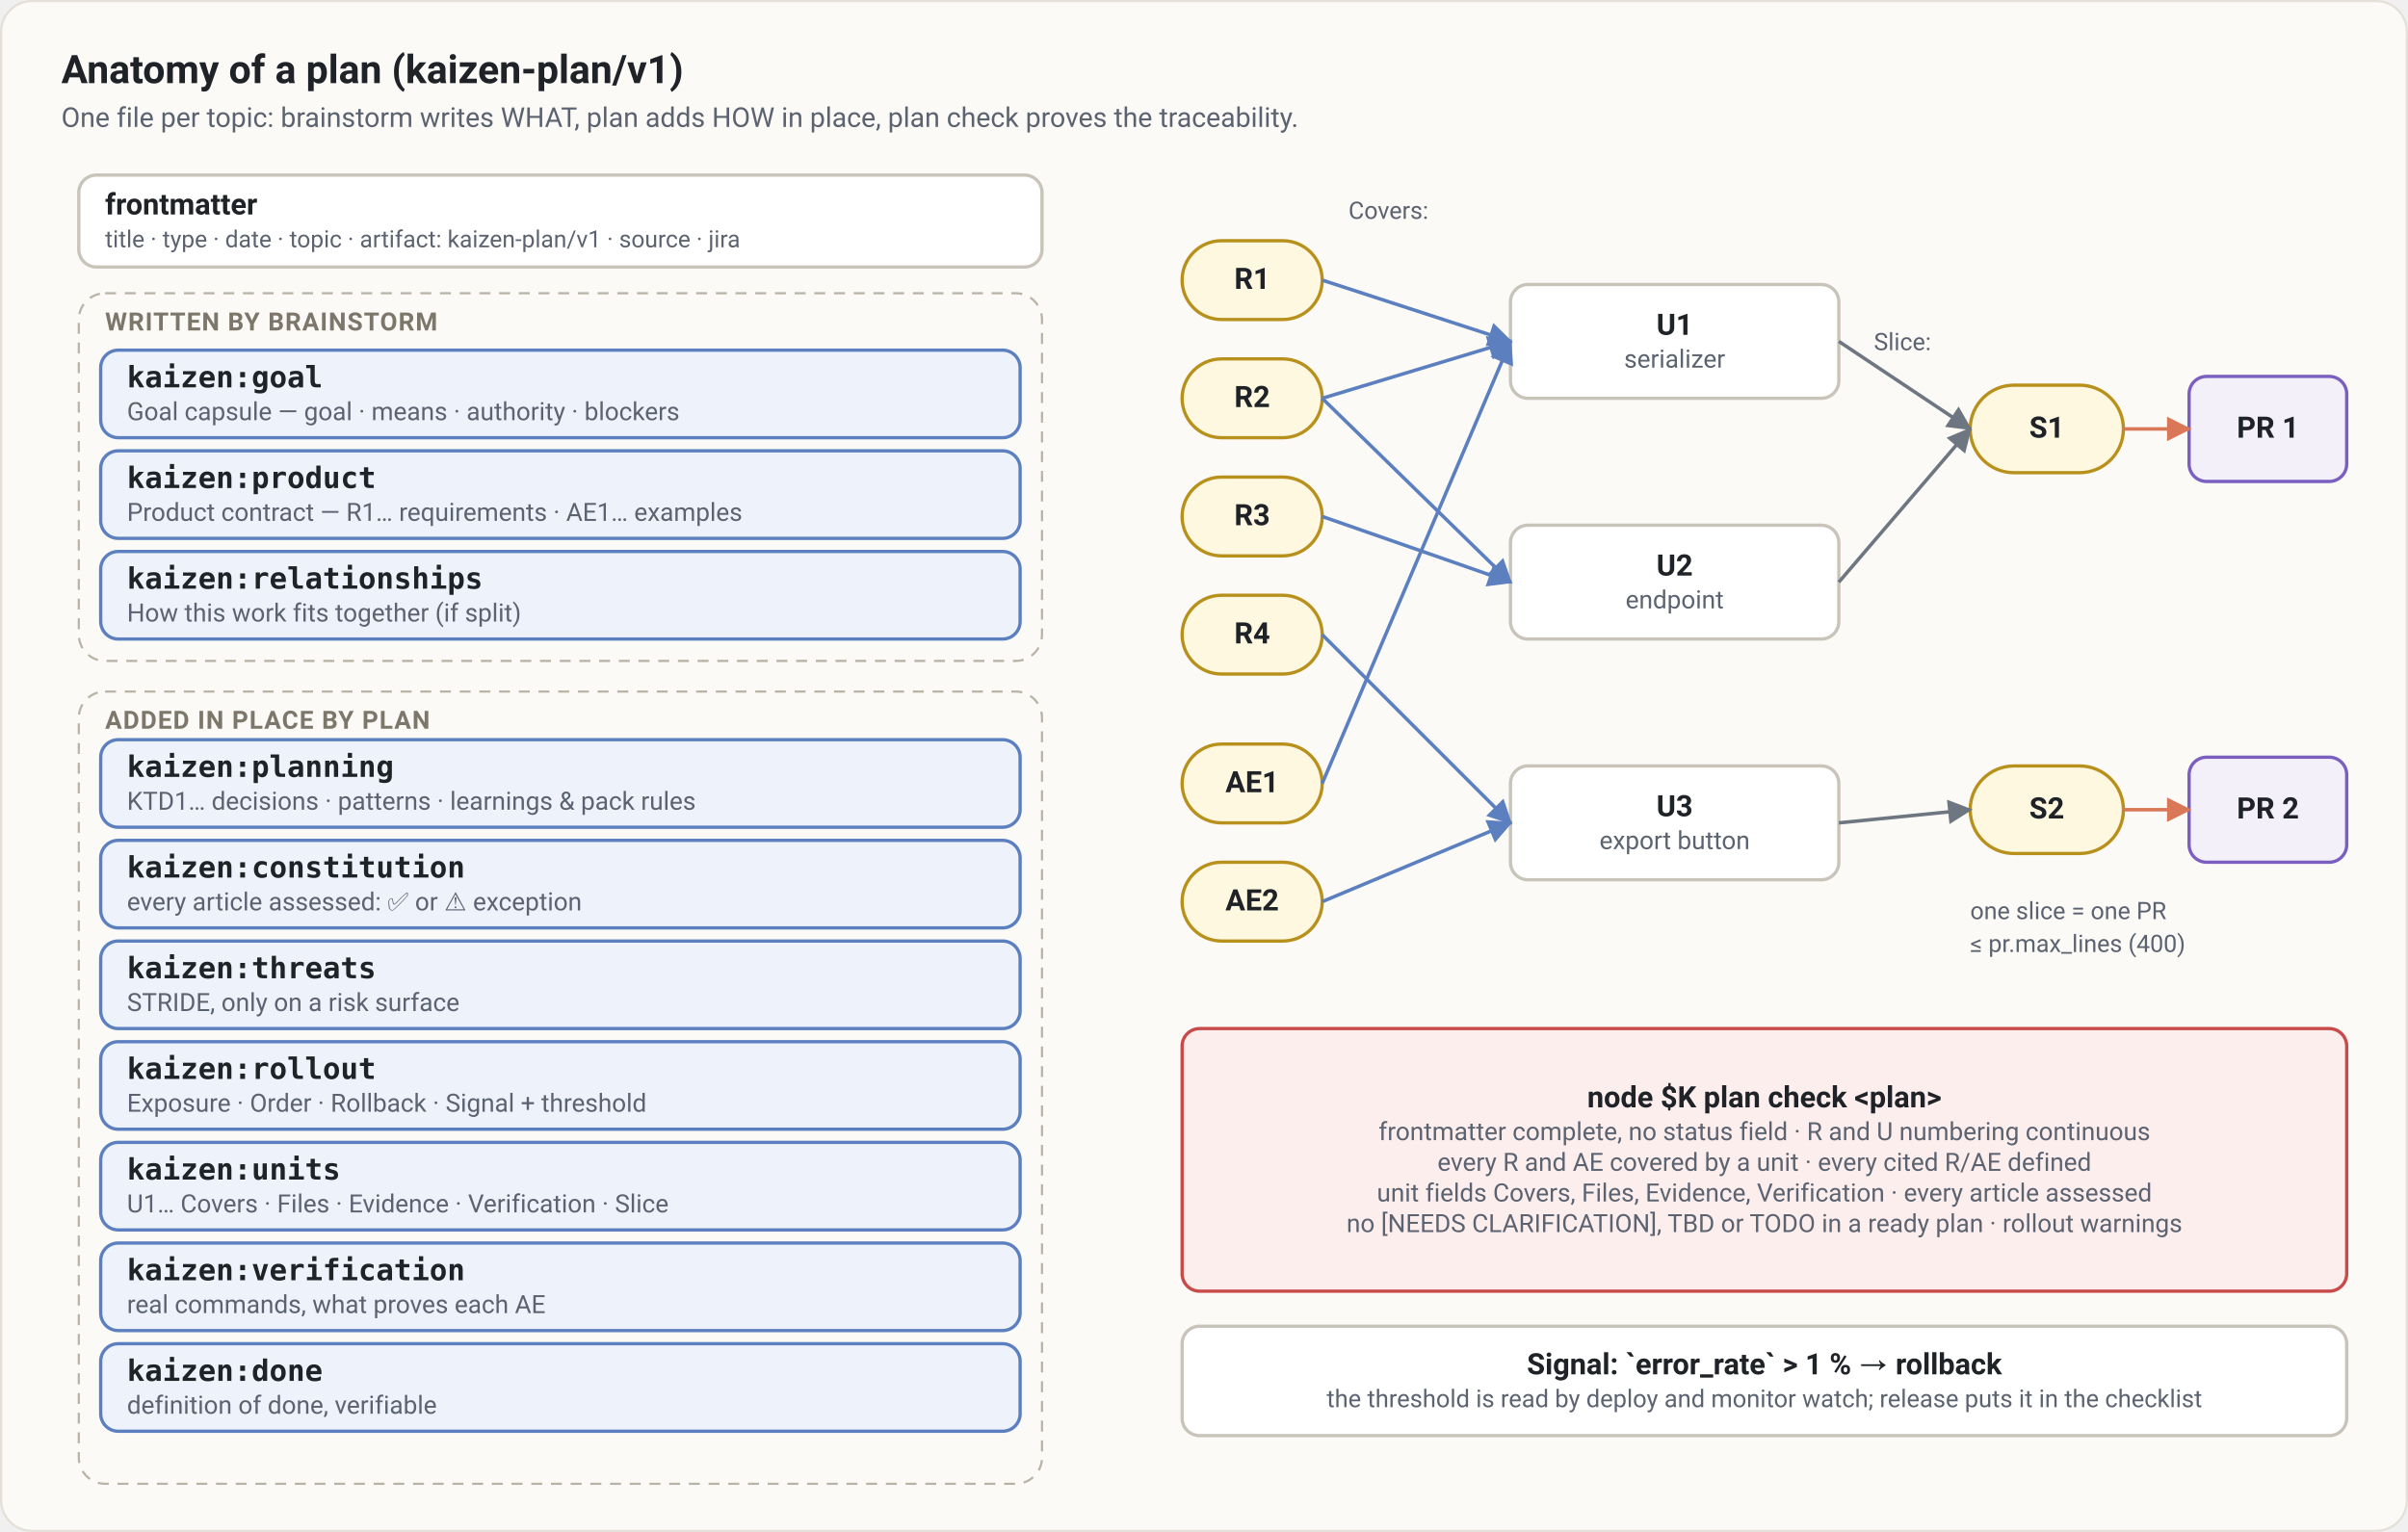
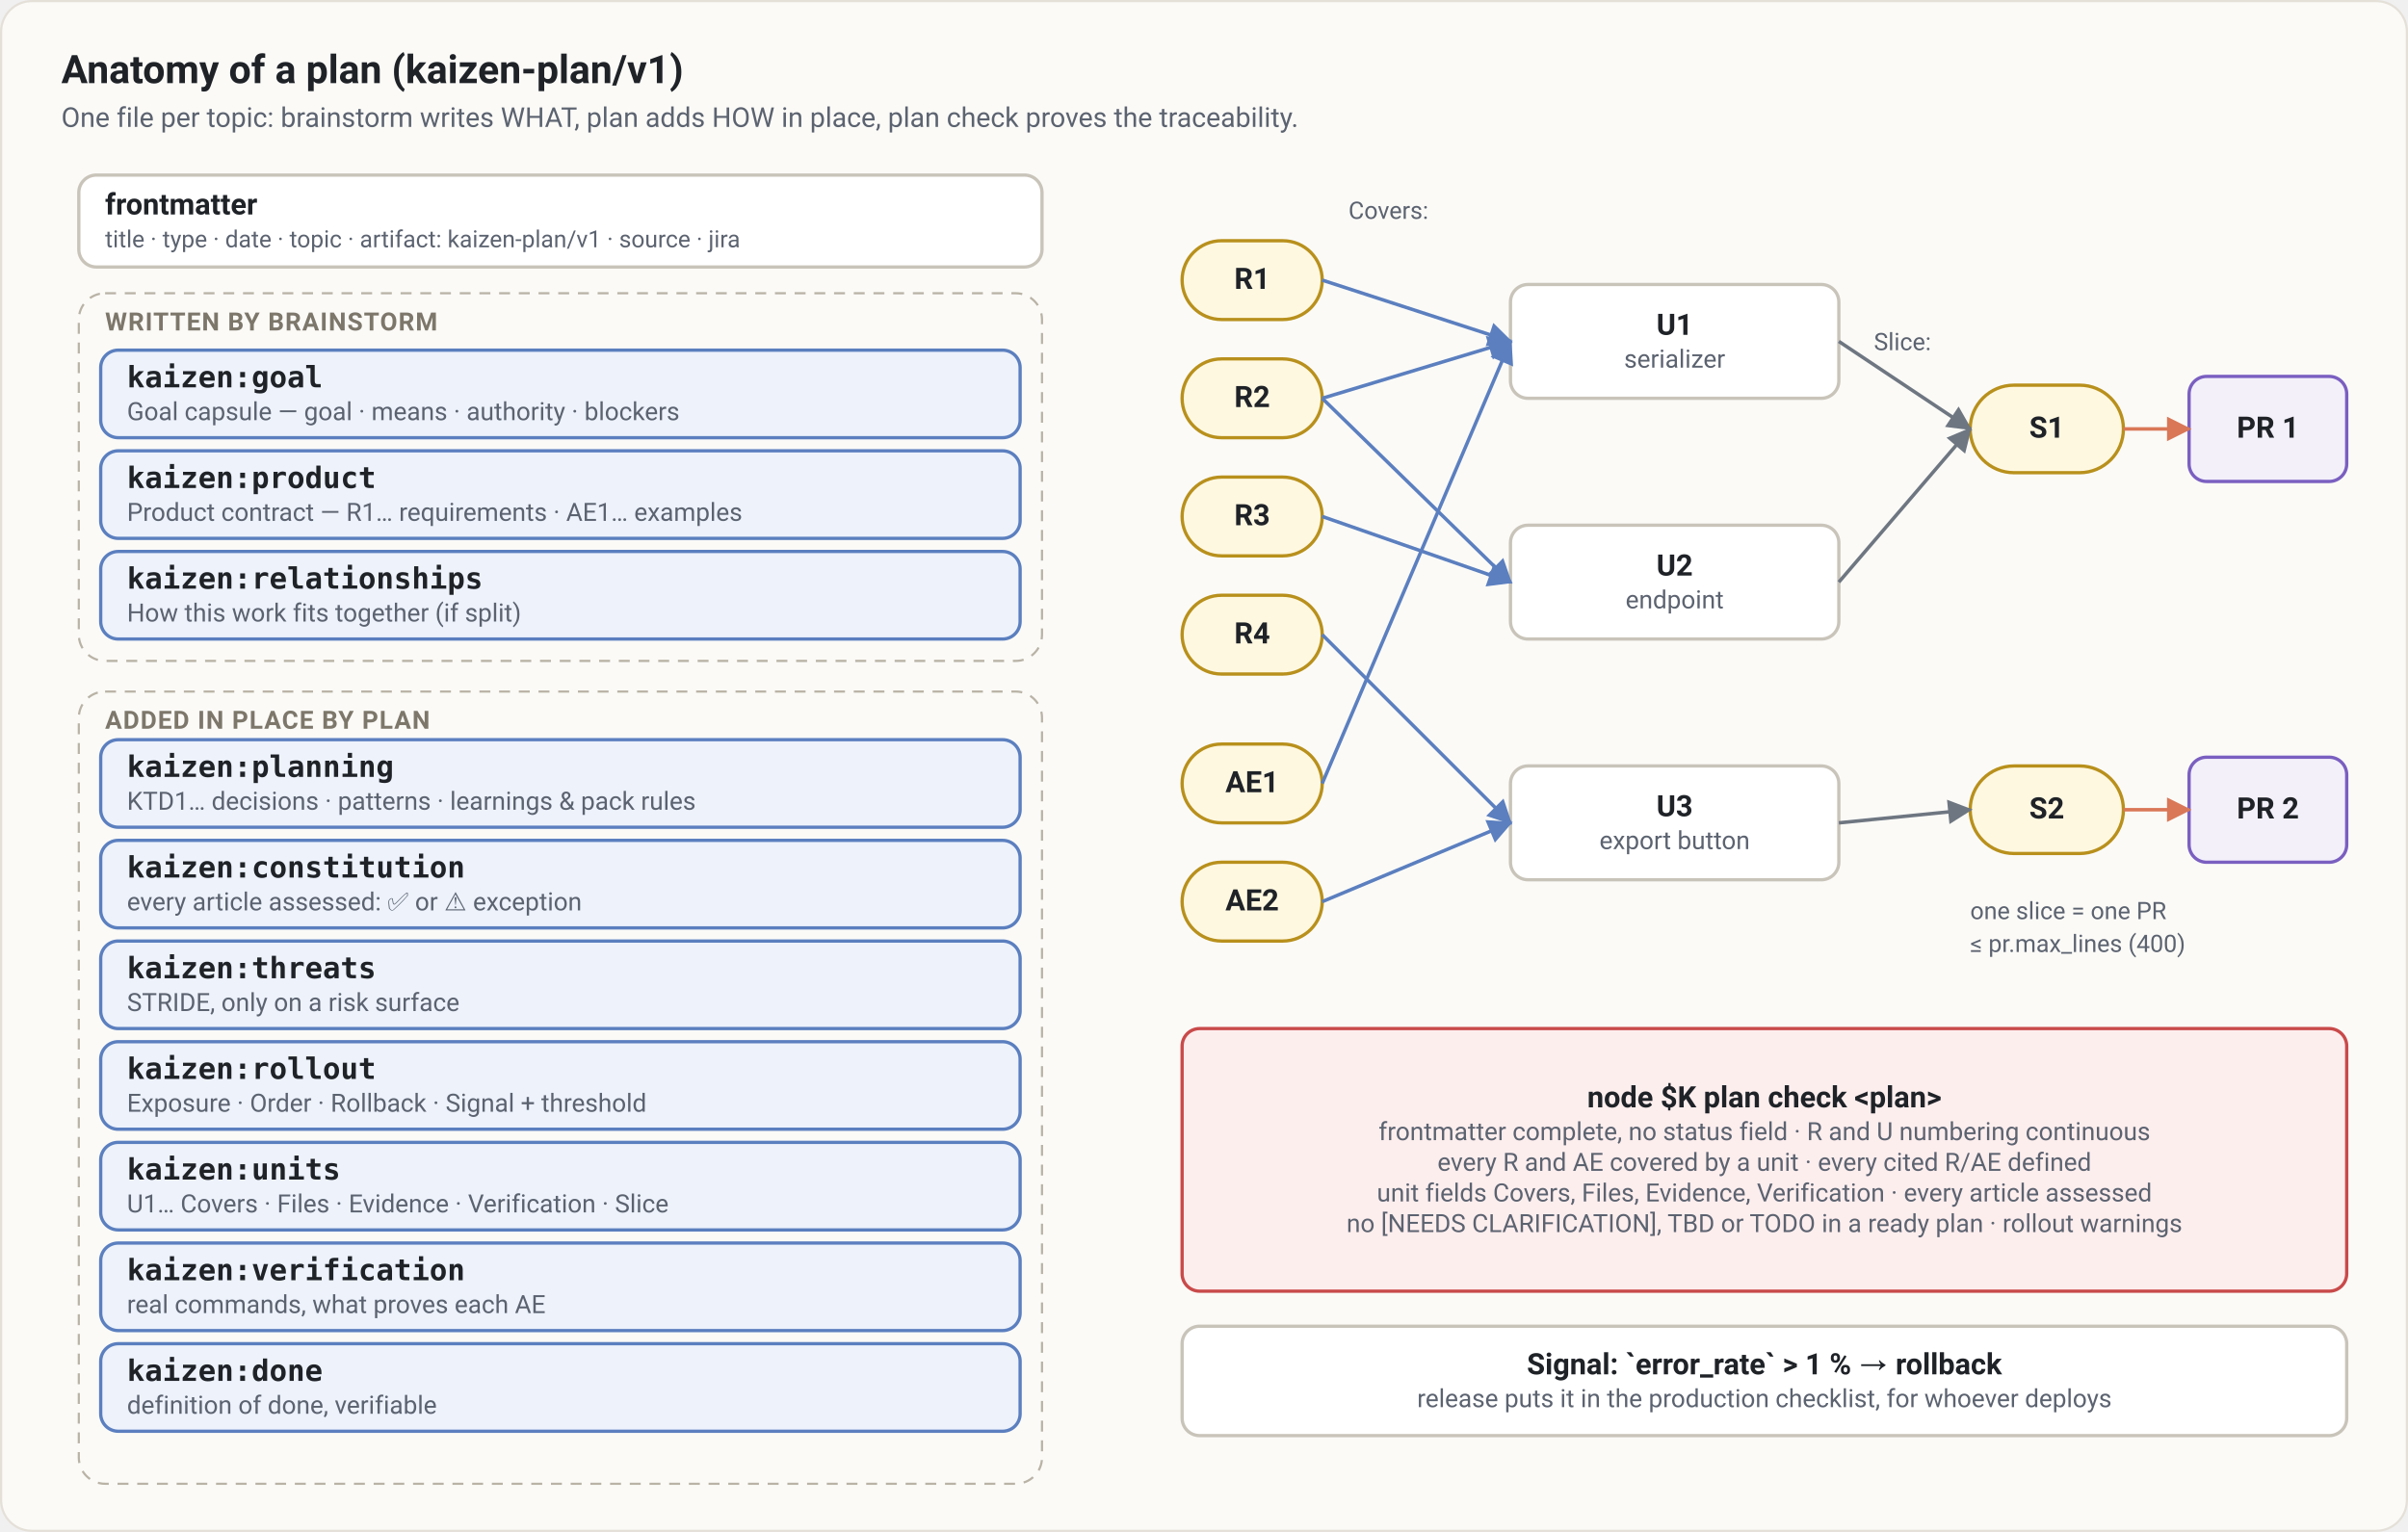
<svg xmlns="http://www.w3.org/2000/svg" width="1100" height="700" viewBox="0 0 1100 700" role="img" aria-labelledby="t d">
  <style>
  .bg { fill: #fbfaf7; stroke: #e4e0d8; }
  text { font-family: ui-sans-serif, system-ui, -apple-system, "Segoe UI", Roboto, Helvetica, Arial, sans-serif; fill: #1f2328; }
  .title { font-size: 18px; font-weight: 700; }
  .desc { font-size: 12.5px; fill: #5c6370; }
  .label { font-size: 13.5px; font-weight: 600; }
  .t12 { font-size: 12px; }
  .sub { font-size: 11.5px; fill: #5c6370; }
  .small { font-size: 11px; fill: #5c6370; }
  .edge { font-size: 11px; fill: #5c6370; }
  .mono { font-family: ui-monospace, SFMono-Regular, Menlo, Consolas, monospace; }
  .skill { fill: #fdf1ea; stroke: #d97757; }
-   .ops { fill: #e8f5f4; stroke: #2e8a83; stroke-dasharray: 6 3; }
  .artifact { fill: #edf2fb; stroke: #5b7fbf; }
  .gate { fill: #fdeeee; stroke: #c94a4a; }
  .agent { fill: #ecf6ef; stroke: #3f8f5a; }
  .outside { fill: #f3f0fa; stroke: #7a5fc0; }
  .state { fill: #fff8e1; stroke: #b8901c; }
  .plain { fill: #ffffff; stroke: #c9c4ba; }
  .region { fill: none; stroke: #b9b3a6; stroke-dasharray: 5 4; }
  .regionlabel { font-size: 11.5px; font-weight: 600; fill: #7d776b; letter-spacing: .04em; }
  .band { fill: #fff4dd; stroke: #d6a645; }
  .line { fill: none; stroke: #6e7681; stroke-width: 1.6; }
  .line.accent { stroke: #d97757; }
  .line.bad { stroke: #c94a4a; }
  .line.ok { stroke: #3f8f5a; }
  .line.blue { stroke: #5b7fbf; }
  .dashed { stroke-dasharray: 6 4; }
  .head { fill: #6e7681; }
  .head.accent { fill: #d97757; }
  .head.bad { fill: #c94a4a; }
  .head.ok { fill: #3f8f5a; }
  .head.blue { fill: #5b7fbf; }
  .pill { fill: #ffffff; stroke: none; }
  @media (prefers-color-scheme: dark) {
    .bg { fill: #161b22; stroke: #30363d; }
    text { fill: #e6edf3; }
    .desc, .sub, .small, .edge { fill: #9aa4b0; }
    .skill { fill: #3a2419; stroke: #e08b6c; }
-     .ops { fill: #15302e; stroke: #4fb8ae; }
    .artifact { fill: #1b2638; stroke: #7c9fd8; }
    .gate { fill: #3a1d1f; stroke: #e06c6c; }
    .agent { fill: #18301f; stroke: #5fb07a; }
    .outside { fill: #271f3d; stroke: #a08ae0; }
    .state { fill: #33290f; stroke: #d6b043; }
    .plain { fill: #1f2630; stroke: #4a525d; }
    .region { stroke: #5a6270; }
    .regionlabel { fill: #a39d90; }
    .band { fill: #33290f; stroke: #c99a3b; }
    .line { stroke: #9aa4b0; }
    .line.accent { stroke: #e08b6c; }
    .line.bad { stroke: #e06c6c; }
    .line.ok { stroke: #5fb07a; }
    .line.blue { stroke: #7c9fd8; }
    .head { fill: #9aa4b0; }
    .head.accent { fill: #e08b6c; }
    .head.bad { fill: #e06c6c; }
    .head.ok { fill: #5fb07a; }
    .head.blue { fill: #7c9fd8; }
    .pill { fill: #161b22; }
  }
</style>
  <defs>
    <marker id="h-default" viewBox="0 0 10 10" refX="9" refY="5" markerWidth="7" markerHeight="7" orient="auto-start-reverse">
      <path class="head" d="M0,0 L10,5 L0,10 z" />
    </marker>
    <marker id="s-default" viewBox="0 0 10 10" refX="9" refY="5" markerWidth="7" markerHeight="7" orient="auto-start-reverse">
      <path class="head" d="M0,0 L10,5 L0,10 z" />
    </marker>
    <marker id="h-accent" viewBox="0 0 10 10" refX="9" refY="5" markerWidth="7" markerHeight="7" orient="auto-start-reverse">
      <path class="head accent" d="M0,0 L10,5 L0,10 z" />
    </marker>
    <marker id="s-accent" viewBox="0 0 10 10" refX="9" refY="5" markerWidth="7" markerHeight="7" orient="auto-start-reverse">
      <path class="head accent" d="M0,0 L10,5 L0,10 z" />
    </marker>
    <marker id="h-bad" viewBox="0 0 10 10" refX="9" refY="5" markerWidth="7" markerHeight="7" orient="auto-start-reverse">
      <path class="head bad" d="M0,0 L10,5 L0,10 z" />
    </marker>
    <marker id="s-bad" viewBox="0 0 10 10" refX="9" refY="5" markerWidth="7" markerHeight="7" orient="auto-start-reverse">
      <path class="head bad" d="M0,0 L10,5 L0,10 z" />
    </marker>
    <marker id="h-ok" viewBox="0 0 10 10" refX="9" refY="5" markerWidth="7" markerHeight="7" orient="auto-start-reverse">
      <path class="head ok" d="M0,0 L10,5 L0,10 z" />
    </marker>
    <marker id="s-ok" viewBox="0 0 10 10" refX="9" refY="5" markerWidth="7" markerHeight="7" orient="auto-start-reverse">
      <path class="head ok" d="M0,0 L10,5 L0,10 z" />
    </marker>
    <marker id="h-blue" viewBox="0 0 10 10" refX="9" refY="5" markerWidth="7" markerHeight="7" orient="auto-start-reverse">
      <path class="head blue" d="M0,0 L10,5 L0,10 z" />
    </marker>
    <marker id="s-blue" viewBox="0 0 10 10" refX="9" refY="5" markerWidth="7" markerHeight="7" orient="auto-start-reverse">
      <path class="head blue" d="M0,0 L10,5 L0,10 z" />
    </marker>
  </defs>
  <rect class="bg" x="0.5" y="0.5" width="1099" height="699" rx="14" />
  <text class="title" x="28" y="38">Anatomy of a plan (kaizen-plan/v1)</text>
  <text class="desc" x="28" y="58">One file per topic: brainstorm writes WHAT, plan adds HOW in place, plan check proves the traceability.</text>
  <rect class="plain" x="36" y="80" width="440" height="42" rx="8" stroke-width="1.5" />
  <text class="label" x="48" y="98" text-anchor="start">frontmatter</text>
  <text class="sub" x="48" y="113" text-anchor="start" style="font-size:10.8px">title · type · date · topic · artifact: kaizen-plan/v1 · source · jira</text>
  <rect class="artifact" x="46" y="160" width="420" height="40" rx="8" stroke-width="1.5" />
  <text class="label mono" x="58" y="177" text-anchor="start">kaizen:goal</text>
  <text class="sub" x="58" y="192" text-anchor="start">Goal capsule — goal · means · authority · blockers</text>
  <rect class="artifact" x="46" y="206" width="420" height="40" rx="8" stroke-width="1.5" />
  <text class="label mono" x="58" y="223" text-anchor="start">kaizen:product</text>
  <text class="sub" x="58" y="238" text-anchor="start">Product contract — R1… requirements · AE1… examples</text>
  <rect class="artifact" x="46" y="252" width="420" height="40" rx="8" stroke-width="1.5" />
  <text class="label mono" x="58" y="269" text-anchor="start">kaizen:relationships</text>
  <text class="sub" x="58" y="284" text-anchor="start">How this work fits together (if split)</text>
  <rect class="artifact" x="46" y="338" width="420" height="40" rx="8" stroke-width="1.5" />
  <text class="label mono" x="58" y="355" text-anchor="start">kaizen:planning</text>
  <text class="sub" x="58" y="370" text-anchor="start">KTD1… decisions · patterns · learnings &amp; pack rules</text>
  <rect class="artifact" x="46" y="384" width="420" height="40" rx="8" stroke-width="1.5" />
  <text class="label mono" x="58" y="401" text-anchor="start">kaizen:constitution</text>
  <text class="sub" x="58" y="416" text-anchor="start">every article assessed: ✅ or ⚠️ exception</text>
  <rect class="artifact" x="46" y="430" width="420" height="40" rx="8" stroke-width="1.5" />
  <text class="label mono" x="58" y="447" text-anchor="start">kaizen:threats</text>
  <text class="sub" x="58" y="462" text-anchor="start">STRIDE, only on a risk surface</text>
  <rect class="artifact" x="46" y="476" width="420" height="40" rx="8" stroke-width="1.5" />
  <text class="label mono" x="58" y="493" text-anchor="start">kaizen:rollout</text>
  <text class="sub" x="58" y="508" text-anchor="start">Exposure · Order · Rollback · Signal + threshold</text>
  <rect class="artifact" x="46" y="522" width="420" height="40" rx="8" stroke-width="1.5" />
  <text class="label mono" x="58" y="539" text-anchor="start">kaizen:units</text>
  <text class="sub" x="58" y="554" text-anchor="start">U1… Covers · Files · Evidence · Verification · Slice</text>
  <rect class="artifact" x="46" y="568" width="420" height="40" rx="8" stroke-width="1.5" />
  <text class="label mono" x="58" y="585" text-anchor="start">kaizen:verification</text>
  <text class="sub" x="58" y="600" text-anchor="start">real commands, what proves each AE</text>
  <rect class="artifact" x="46" y="614" width="420" height="40" rx="8" stroke-width="1.5" />
  <text class="label mono" x="58" y="631" text-anchor="start">kaizen:done</text>
  <text class="sub" x="58" y="646" text-anchor="start">definition of done, verifiable</text>
  <rect class="region" x="36" y="134" width="440" height="168" rx="12" />
  <text class="regionlabel" x="48" y="151">WRITTEN BY BRAINSTORM</text>
  <rect class="region" x="36" y="316" width="440" height="362" rx="12" />
  <text class="regionlabel" x="48" y="333">ADDED IN PLACE BY PLAN</text>
  <rect class="state" x="540" y="110" width="64" height="36" rx="18" stroke-width="1.5" />
  <text class="label" x="572" y="132" text-anchor="middle">R1</text>
  <rect class="state" x="540" y="164" width="64" height="36" rx="18" stroke-width="1.5" />
  <text class="label" x="572" y="186" text-anchor="middle">R2</text>
  <rect class="state" x="540" y="218" width="64" height="36" rx="18" stroke-width="1.5" />
  <text class="label" x="572" y="240" text-anchor="middle">R3</text>
  <rect class="state" x="540" y="272" width="64" height="36" rx="18" stroke-width="1.5" />
  <text class="label" x="572" y="294" text-anchor="middle">R4</text>
  <rect class="state" x="540" y="340" width="64" height="36" rx="18" stroke-width="1.5" />
  <text class="label" x="572" y="362" text-anchor="middle">AE1</text>
  <rect class="state" x="540" y="394" width="64" height="36" rx="18" stroke-width="1.5" />
  <text class="label" x="572" y="416" text-anchor="middle">AE2</text>
  <rect class="plain" x="690" y="130" width="150" height="52" rx="8" stroke-width="1.5" />
  <text class="label" x="765" y="153" text-anchor="middle">U1</text>
  <text class="sub" x="765" y="168" text-anchor="middle">serializer</text>
  <rect class="plain" x="690" y="240" width="150" height="52" rx="8" stroke-width="1.5" />
  <text class="label" x="765" y="263" text-anchor="middle">U2</text>
  <text class="sub" x="765" y="278" text-anchor="middle">endpoint</text>
  <rect class="plain" x="690" y="350" width="150" height="52" rx="8" stroke-width="1.5" />
  <text class="label" x="765" y="373" text-anchor="middle">U3</text>
  <text class="sub" x="765" y="388" text-anchor="middle">export button</text>
  <rect class="state" x="900" y="176" width="70" height="40" rx="20" stroke-width="1.5" />
  <text class="label" x="935" y="200" text-anchor="middle">S1</text>
  <rect class="state" x="900" y="350" width="70" height="40" rx="20" stroke-width="1.5" />
  <text class="label" x="935" y="374" text-anchor="middle">S2</text>
  <rect class="outside" x="1000" y="172" width="72" height="48" rx="8" stroke-width="1.5" />
  <text class="label" x="1036" y="200" text-anchor="middle">PR 1</text>
  <rect class="outside" x="1000" y="346" width="72" height="48" rx="8" stroke-width="1.5" />
  <text class="label" x="1036" y="374" text-anchor="middle">PR 2</text>
  <path class="line blue" d="M604,128 L690,156" marker-end="url(#h-blue)" />
  <path class="line blue" d="M604,182 L690,156" marker-end="url(#h-blue)" />
  <path class="line blue" d="M604,182 L690,266" marker-end="url(#h-blue)" />
  <path class="line blue" d="M604,236 L690,266" marker-end="url(#h-blue)" />
  <path class="line blue" d="M604,290 L690,376" marker-end="url(#h-blue)" />
  <path class="line blue" d="M604,358 L690,156" marker-end="url(#h-blue)" />
  <path class="line blue" d="M604,412 L690,376" marker-end="url(#h-blue)" />
  <path class="line" d="M840,156 L900,196" marker-end="url(#h-default)" />
  <path class="line" d="M840,266 L900,196" marker-end="url(#h-default)" />
  <path class="line" d="M840,376 L900,370" marker-end="url(#h-default)" />
  <path class="line accent" d="M970,196 L1000,196" marker-end="url(#h-accent)" />
  <path class="line accent" d="M970,370 L1000,370" marker-end="url(#h-accent)" />
  <text class="small" x="616" y="100" text-anchor="start">Covers:</text>
  <text class="small" x="856" y="160" text-anchor="start">Slice:</text>
  <text class="small" x="900" y="420" text-anchor="start">one slice = one PR</text>
  <text class="small" x="900" y="435" text-anchor="start">≤ pr.max_lines (400)</text>
  <rect class="gate" x="540" y="470" width="532" height="120" rx="8" stroke-width="1.5" />
  <text class="label" x="806" y="506" text-anchor="middle">node $K plan check &lt;plan&gt;</text>
  <text class="sub" x="806" y="521" text-anchor="middle">frontmatter complete, no status field · R and U numbering continuous</text>
  <text class="sub" x="806" y="535" text-anchor="middle">every R and AE covered by a unit · every cited R/AE defined</text>
  <text class="sub" x="806" y="549" text-anchor="middle">unit fields Covers, Files, Evidence, Verification · every article assessed</text>
  <text class="sub" x="806" y="563" text-anchor="middle">no [NEEDS CLARIFICATION], TBD or TODO in a ready plan · rollout warnings</text>
  <rect class="plain" x="540" y="606" width="532" height="50" rx="8" stroke-width="1.5" />
  <text class="label" x="806" y="628" text-anchor="middle">Signal: `error_rate` &gt; 1 % → rollback</text>
-   <text class="sub" x="806" y="643" text-anchor="middle" style="font-size:11.2px">the threshold is read by deploy and monitor watch; release puts it in the checklist</text>
+   <text class="sub" x="806" y="643" text-anchor="middle">release puts it in the production checklist, for whoever deploys</text>
</svg>
